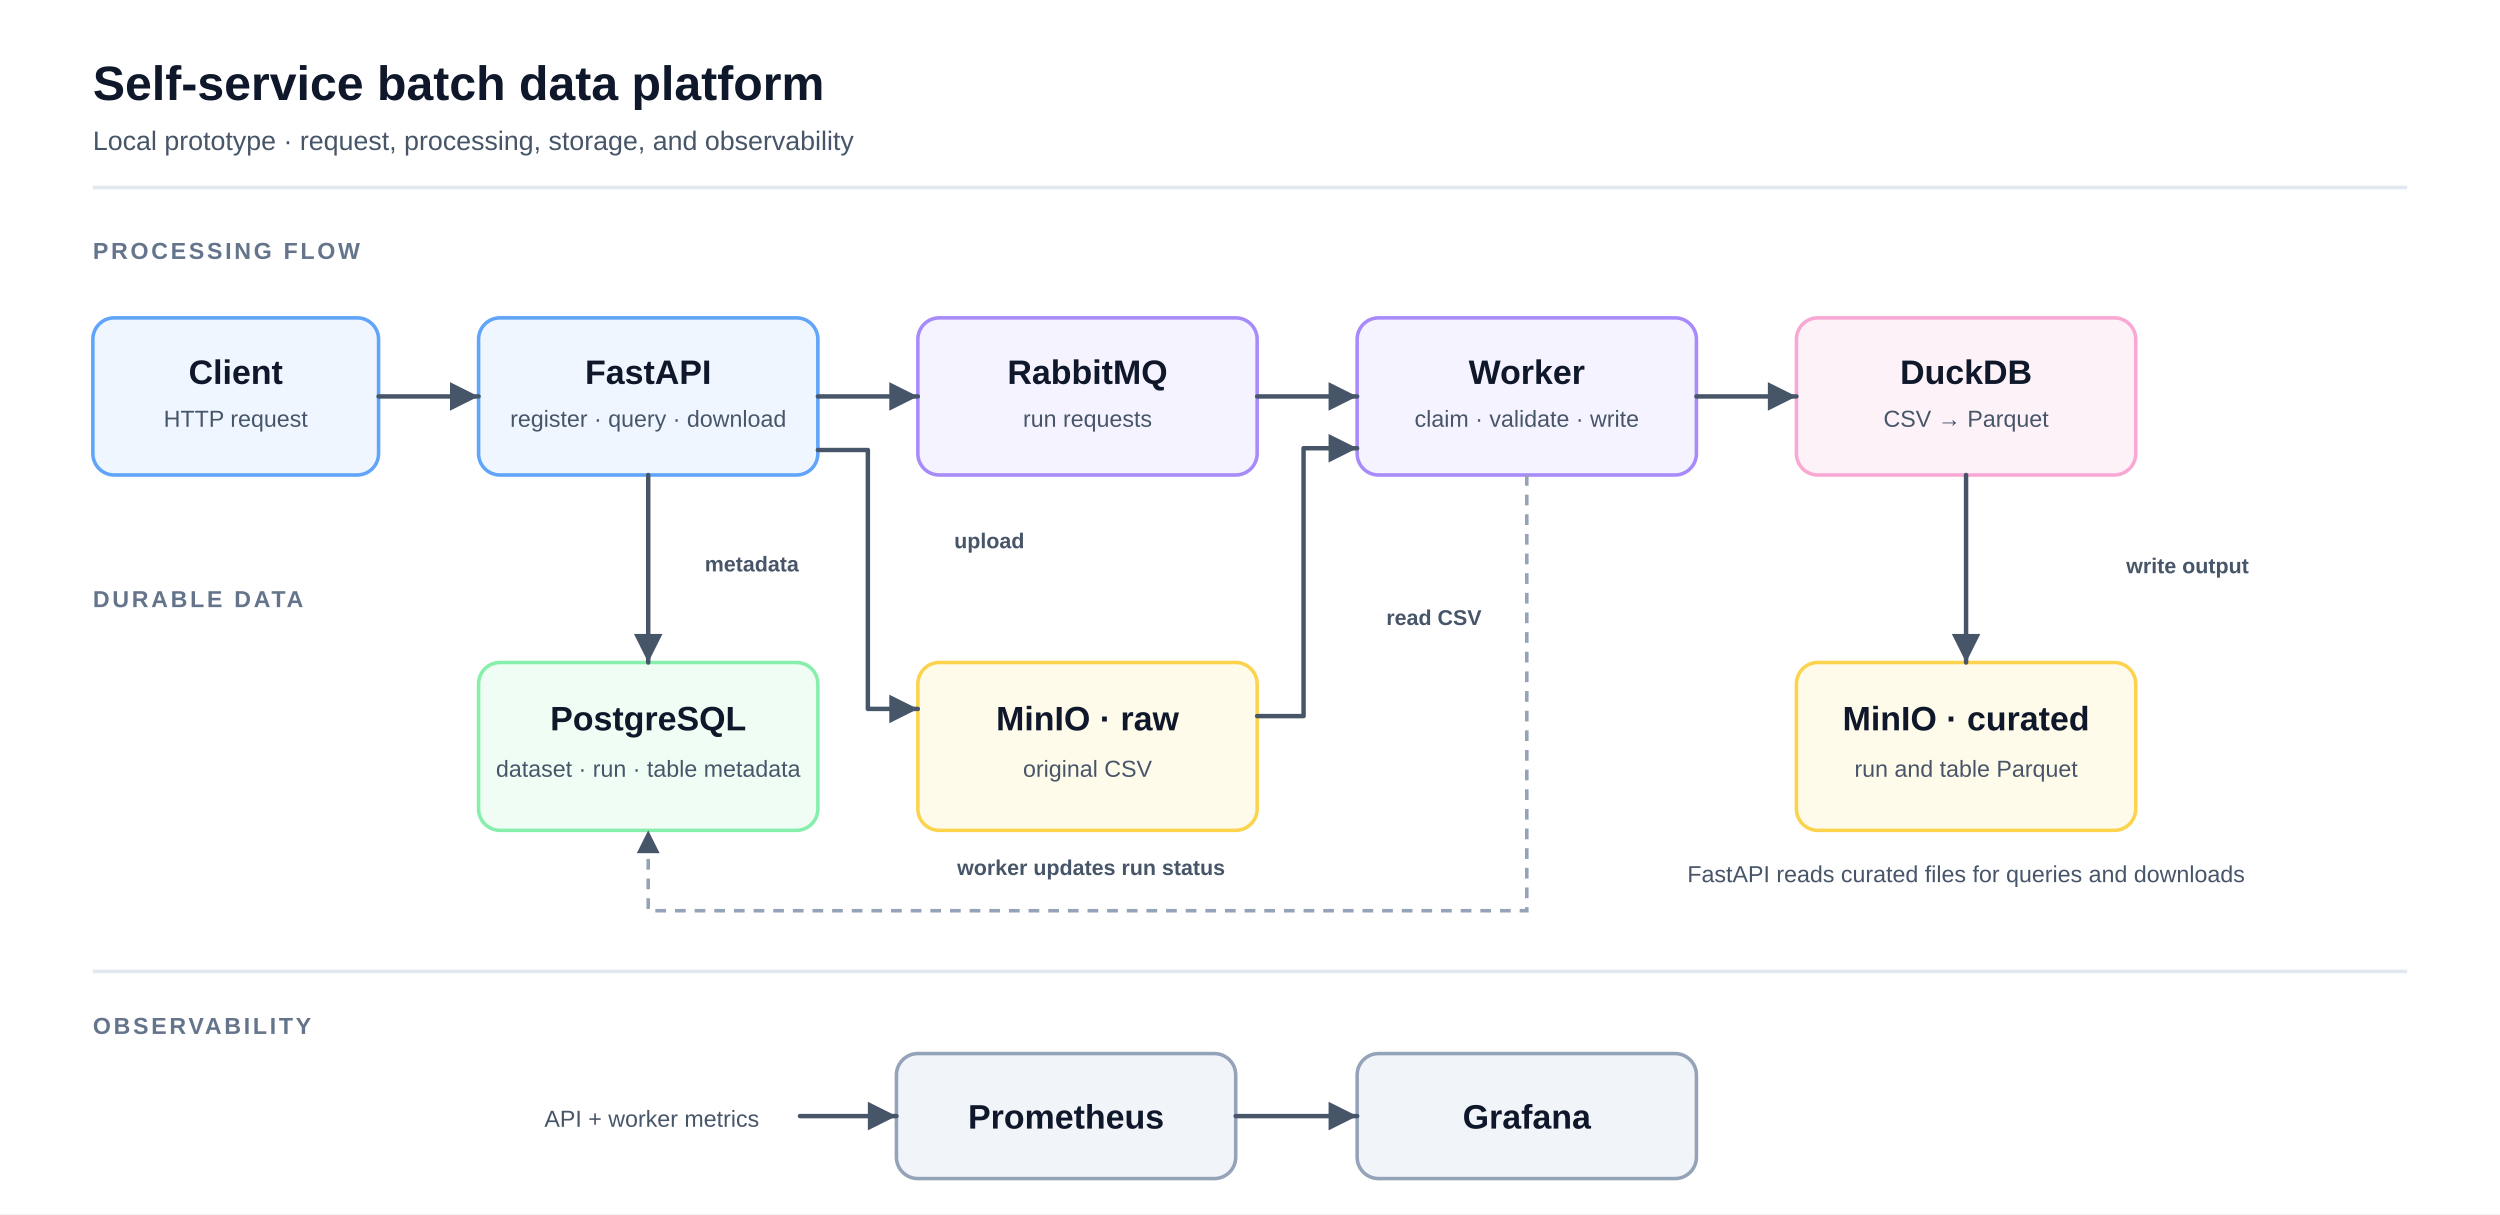
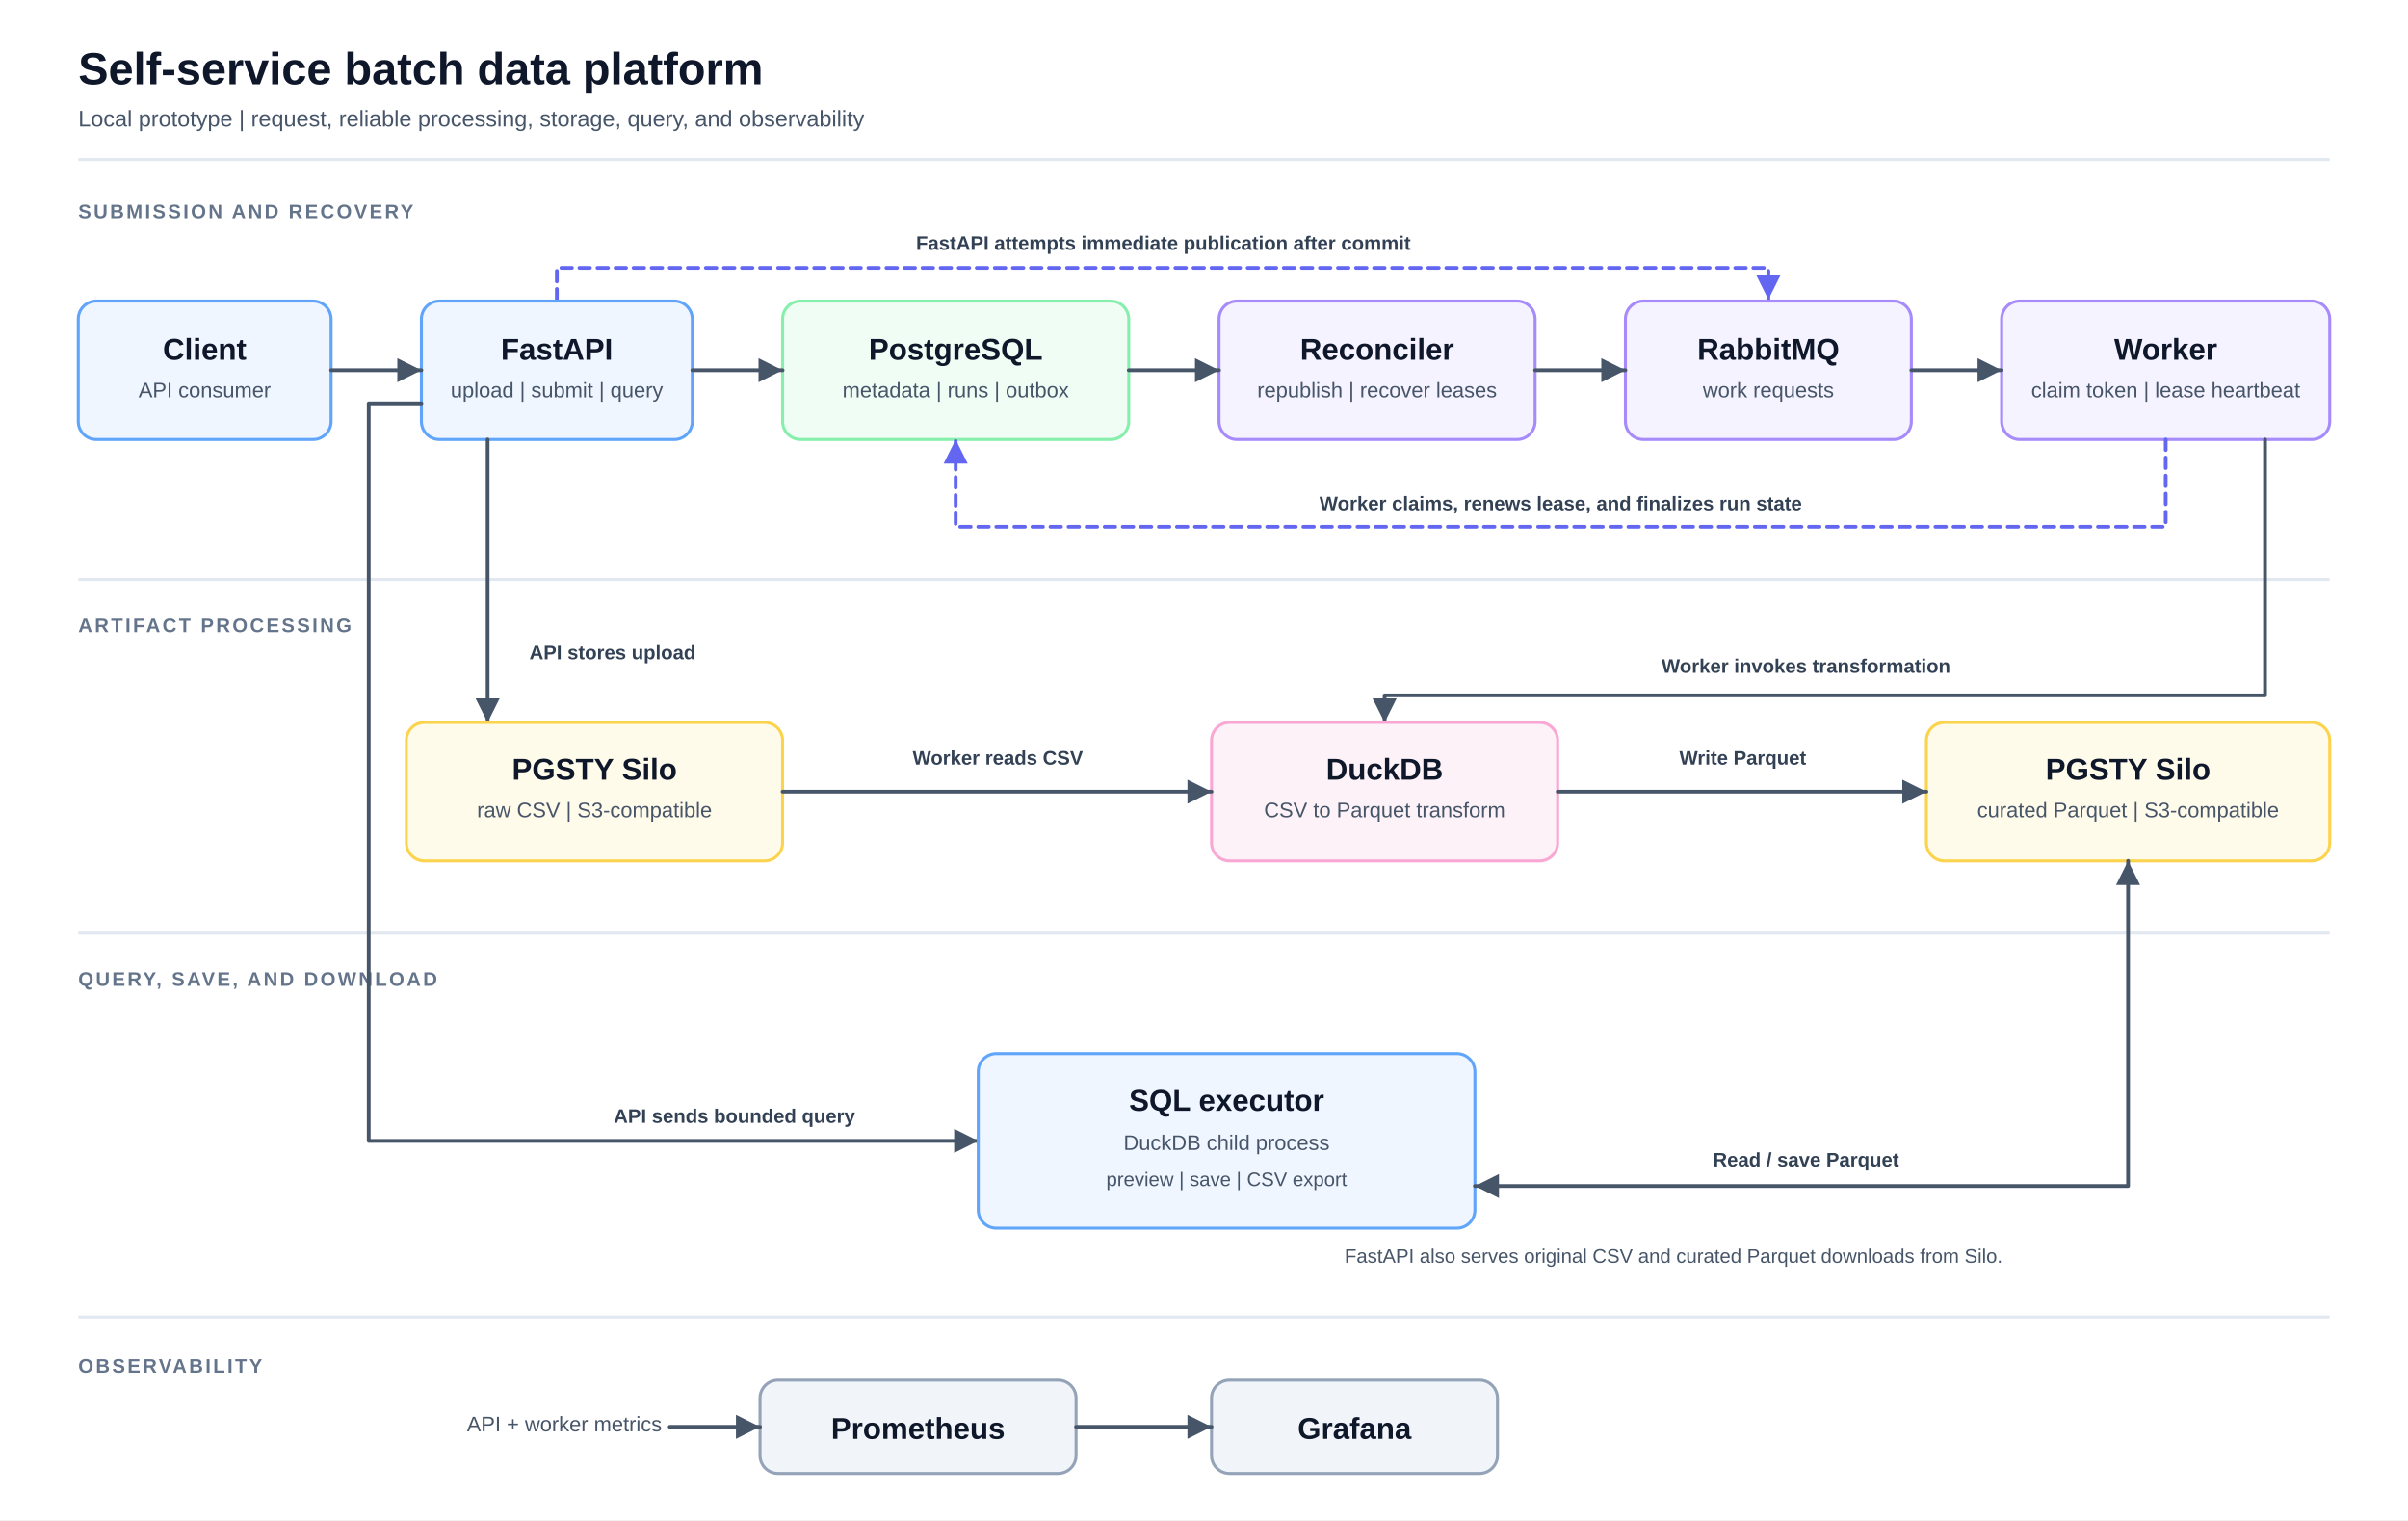
- <svg xmlns="http://www.w3.org/2000/svg" width="1400" height="680" viewBox="0 0 1400 680" role="img" aria-labelledby="title description">
+ <svg xmlns="http://www.w3.org/2000/svg" width="1600" height="1010" viewBox="0 0 1600 1010" role="img" aria-labelledby="title description">
  <defs>
    <marker id="arrow" viewBox="0 0 10 10" refX="9" refY="5" markerWidth="8" markerHeight="8" orient="auto-start-reverse">
      <path d="M1 1 L9 5 L1 9 Z" fill="#475569" />
    </marker>
+     <marker id="accent-arrow" viewBox="0 0 10 10" refX="9" refY="5" markerWidth="8" markerHeight="8" orient="auto-start-reverse">
+       <path d="M1 1 L9 5 L1 9 Z" fill="#6366f1" />
+     </marker>
    <style>
      text { font-family: Arial, Helvetica, sans-serif; fill: #0f172a; }
-       .title { font-size: 27px; font-weight: 700; }
+       .title { font-size: 30px; font-weight: 700; }
      .subtitle { font-size: 15px; fill: #475569; }
      .section { font-size: 13px; font-weight: 700; letter-spacing: 1.5px; fill: #64748b; }
-       .name { font-size: 19px; font-weight: 700; text-anchor: middle; }
-       .detail { font-size: 13px; fill: #475569; text-anchor: middle; }
-       .label { font-size: 12px; font-weight: 600; fill: #475569; text-anchor: middle; }
+       .name { font-size: 20px; font-weight: 700; text-anchor: middle; }
+       .detail { font-size: 14px; fill: #475569; text-anchor: middle; }
+       .small { font-size: 13px; fill: #475569; text-anchor: middle; }
+       .label { font-size: 13px; font-weight: 600; fill: #334155; text-anchor: middle; }
      .line { fill: none; stroke: #475569; stroke-width: 2.5; stroke-linecap: round; stroke-linejoin: round; marker-end: url(#arrow); }
-       .support { fill: none; stroke: #94a3b8; stroke-width: 2; stroke-dasharray: 6 5; marker-end: url(#arrow); }
+       .both { fill: none; stroke: #475569; stroke-width: 2.5; stroke-linecap: round; stroke-linejoin: round; marker-start: url(#arrow); marker-end: url(#arrow); }
+       .recovery { fill: none; stroke: #6366f1; stroke-width: 2.5; stroke-dasharray: 7 5; stroke-linecap: round; stroke-linejoin: round; marker-end: url(#accent-arrow); }
+       .rule { stroke: #e2e8f0; stroke-width: 2; }
    </style>
  </defs>
-   <rect width="1400" height="680" fill="#ffffff" />
+   <rect width="1600" height="1010" fill="#ffffff" />
  <text class="title" x="52" y="56">Self-service batch data platform</text>
-   <text class="subtitle" x="52" y="84">Local prototype · request, processing, storage, and observability</text>
-   <line x1="52" y1="105" x2="1348" y2="105" stroke="#e2e8f0" stroke-width="2" />
-   <text class="section" x="52" y="145">PROCESSING FLOW</text>
+   <text class="subtitle" x="52" y="84">Local prototype | request, reliable processing, storage, query, and observability</text>
+   <line class="rule" x1="52" y1="106" x2="1548" y2="106" />
+   <text class="section" x="52" y="145">SUBMISSION AND RECOVERY</text>
+   <path class="recovery" d="M370 199 V178 H1175 V199" />
+   <text class="label" x="773" y="166">FastAPI attempts immediate publication after commit</text>
  <g stroke-width="2">
-     <rect x="52" y="178" width="160" height="88" rx="12" fill="#eff6ff" stroke="#60a5fa" />
-     <rect x="268" y="178" width="190" height="88" rx="12" fill="#eff6ff" stroke="#60a5fa" />
-     <rect x="514" y="178" width="190" height="88" rx="12" fill="#f5f3ff" stroke="#a78bfa" />
-     <rect x="760" y="178" width="190" height="88" rx="12" fill="#f5f3ff" stroke="#a78bfa" />
-     <rect x="1006" y="178" width="190" height="88" rx="12" fill="#fdf2f8" stroke="#f9a8d4" />
-     <rect x="268" y="371" width="190" height="94" rx="12" fill="#f0fdf4" stroke="#86efac" />
-     <rect x="514" y="371" width="190" height="94" rx="12" fill="#fffbeb" stroke="#fcd34d" />
-     <rect x="1006" y="371" width="190" height="94" rx="12" fill="#fffbeb" stroke="#fcd34d" />
-     <rect x="502" y="590" width="190" height="70" rx="12" fill="#f1f5f9" stroke="#94a3b8" />
-     <rect x="760" y="590" width="190" height="70" rx="12" fill="#f1f5f9" stroke="#94a3b8" />
+     <rect x="52" y="200" width="168" height="92" rx="12" fill="#eff6ff" stroke="#60a5fa" />
+     <rect x="280" y="200" width="180" height="92" rx="12" fill="#eff6ff" stroke="#60a5fa" />
+     <rect x="520" y="200" width="230" height="92" rx="12" fill="#f0fdf4" stroke="#86efac" />
+     <rect x="810" y="200" width="210" height="92" rx="12" fill="#f5f3ff" stroke="#a78bfa" />
+     <rect x="1080" y="200" width="190" height="92" rx="12" fill="#f5f3ff" stroke="#a78bfa" />
+     <rect x="1330" y="200" width="218" height="92" rx="12" fill="#f5f3ff" stroke="#a78bfa" />
  </g>
  <g>
-     <text class="name" x="132" y="215">Client</text>
-     <text class="detail" x="132" y="239">HTTP request</text>
-     <text class="name" x="363" y="215">FastAPI</text>
-     <text class="detail" x="363" y="239">register · query · download</text>
-     <text class="name" x="609" y="215">RabbitMQ</text>
-     <text class="detail" x="609" y="239">run requests</text>
-     <text class="name" x="855" y="215">Worker</text>
-     <text class="detail" x="855" y="239">claim · validate · write</text>
-     <text class="name" x="1101" y="215">DuckDB</text>
-     <text class="detail" x="1101" y="239">CSV → Parquet</text>
-     <text class="name" x="363" y="409">PostgreSQL</text>
-     <text class="detail" x="363" y="435">dataset · run · table metadata</text>
-     <text class="name" x="609" y="409">MinIO · raw</text>
-     <text class="detail" x="609" y="435">original CSV</text>
-     <text class="name" x="1101" y="409">MinIO · curated</text>
-     <text class="detail" x="1101" y="435">run and table Parquet</text>
-     <text class="name" x="597" y="632">Prometheus</text>
-     <text class="name" x="855" y="632">Grafana</text>
+     <text class="name" x="136" y="239">Client</text>
+     <text class="detail" x="136" y="264">API consumer</text>
+     <text class="name" x="370" y="239">FastAPI</text>
+     <text class="detail" x="370" y="264">upload | submit | query</text>
+     <text class="name" x="635" y="239">PostgreSQL</text>
+     <text class="detail" x="635" y="264">metadata | runs | outbox</text>
+     <text class="name" x="915" y="239">Reconciler</text>
+     <text class="detail" x="915" y="264">republish | recover leases</text>
+     <text class="name" x="1175" y="239">RabbitMQ</text>
+     <text class="detail" x="1175" y="264">work requests</text>
+     <text class="name" x="1439" y="239">Worker</text>
+     <text class="detail" x="1439" y="264">claim token | lease heartbeat</text>
  </g>
-   <path class="line" d="M212 222 H268" />
-   <path class="line" d="M458 222 H514" />
-   <path class="line" d="M704 222 H760" />
-   <path class="line" d="M950 222 H1006" />
-   <text class="section" x="52" y="340">DURABLE DATA</text>
-   <path class="line" d="M363 266 V371" />
-   <text class="label" x="421" y="320">metadata</text>
-   <path class="line" d="M458 252 H486 V397 H514" />
-   <text class="label" x="554" y="307">upload</text>
-   <path class="line" d="M704 401 H730 V251 H760" />
-   <text class="label" x="803" y="350">read CSV</text>
-   <path class="line" d="M1101 266 V371" />
-   <text class="label" x="1225" y="321">write output</text>
-   <path class="support" d="M855 266 V510 H363 V465" />
-   <text class="label" x="611" y="490">worker updates run status</text>
-   <text class="detail" x="1101" y="494">FastAPI reads curated files for queries and downloads</text>
-   <line x1="52" y1="544" x2="1348" y2="544" stroke="#e2e8f0" stroke-width="2" />
-   <text class="section" x="52" y="579">OBSERVABILITY</text>
-   <text class="detail" x="365" y="631">API + worker metrics</text>
-   <path class="line" d="M448 625 H502" />
-   <path class="line" d="M692 625 H760" />
+   <path class="line" d="M220 246 H280" />
+   <path class="line" d="M460 246 H520" />
+   <path class="line" d="M750 246 H810" />
+   <path class="line" d="M1020 246 H1080" />
+   <path class="line" d="M1270 246 H1330" />
+   <path class="recovery" d="M1439 292 V350 H635 V292" />
+   <text class="label" x="1037" y="339">Worker claims, renews lease, and finalizes run state</text>
+   <line class="rule" x1="52" y1="385" x2="1548" y2="385" />
+   <text class="section" x="52" y="420">ARTIFACT PROCESSING</text>
+   <path class="line" d="M324 292 V480" />
+   <text class="label" x="407" y="438">API stores upload</text>
+   <path class="line" d="M1505 292 V462 H920 V480" />
+   <text class="label" x="1200" y="447">Worker invokes transformation</text>
+   <g stroke-width="2">
+     <rect x="270" y="480" width="250" height="92" rx="12" fill="#fffbeb" stroke="#fcd34d" />
+     <rect x="805" y="480" width="230" height="92" rx="12" fill="#fdf2f8" stroke="#f9a8d4" />
+     <rect x="1280" y="480" width="268" height="92" rx="12" fill="#fffbeb" stroke="#fcd34d" />
+   </g>
+   <g>
+     <text class="name" x="395" y="518">PGSTY Silo</text>
+     <text class="detail" x="395" y="543">raw CSV | S3-compatible</text>
+     <text class="name" x="920" y="518">DuckDB</text>
+     <text class="detail" x="920" y="543">CSV to Parquet transform</text>
+     <text class="name" x="1414" y="518">PGSTY Silo</text>
+     <text class="detail" x="1414" y="543">curated Parquet | S3-compatible</text>
+   </g>
+   <path class="line" d="M520 526 H805" />
+   <text class="label" x="663" y="508">Worker reads CSV</text>
+   <path class="line" d="M1035 526 H1280" />
+   <text class="label" x="1158" y="508">Write Parquet</text>
+   <line class="rule" x1="52" y1="620" x2="1548" y2="620" />
+   <text class="section" x="52" y="655">QUERY, SAVE, AND DOWNLOAD</text>
+   <path class="line" d="M280 268 H245 V758 H650" />
+   <text class="label" x="488" y="746">API sends bounded query</text>
+   <rect x="650" y="700" width="330" height="116" rx="12" fill="#eff6ff" stroke="#60a5fa" stroke-width="2" />
+   <text class="name" x="815" y="738">SQL executor</text>
+   <text class="detail" x="815" y="764">DuckDB child process</text>
+   <text class="small" x="815" y="788">preview | save | CSV export</text>
+   <path class="both" d="M1414 572 V788 H980" />
+   <text class="label" x="1200" y="775">Read / save Parquet</text>
+   <text class="small" x="1112" y="839">FastAPI also serves original CSV and curated Parquet downloads from Silo.</text>
+   <line class="rule" x1="52" y1="875" x2="1548" y2="875" />
+   <text class="section" x="52" y="912">OBSERVABILITY</text>
+   <text class="detail" x="375" y="951">API + worker metrics</text>
+   <rect x="505" y="917" width="210" height="62" rx="12" fill="#f1f5f9" stroke="#94a3b8" stroke-width="2" />
+   <rect x="805" y="917" width="190" height="62" rx="12" fill="#f1f5f9" stroke="#94a3b8" stroke-width="2" />
+   <text class="name" x="610" y="956">Prometheus</text>
+   <text class="name" x="900" y="956">Grafana</text>
+   <path class="line" d="M445 948 H505" />
+   <path class="line" d="M715 948 H805" />
</svg>
